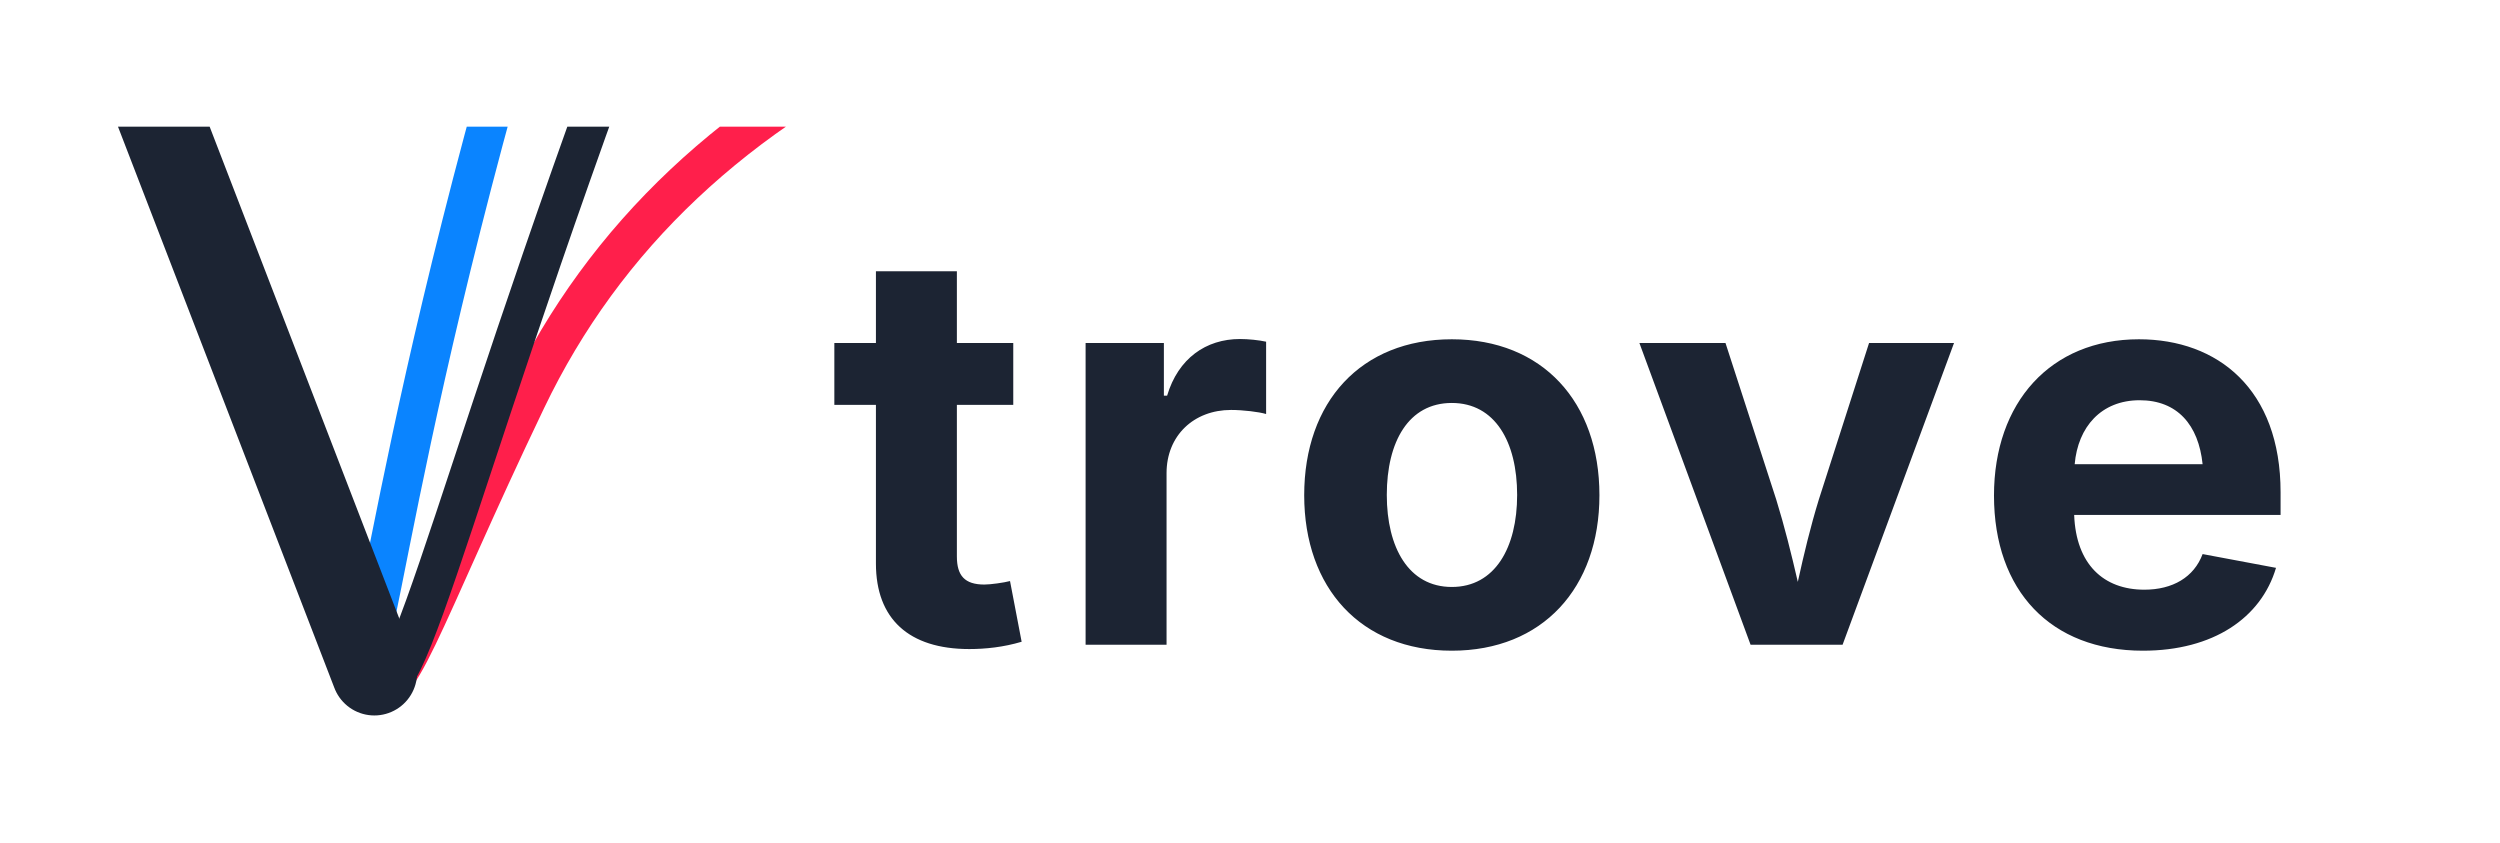
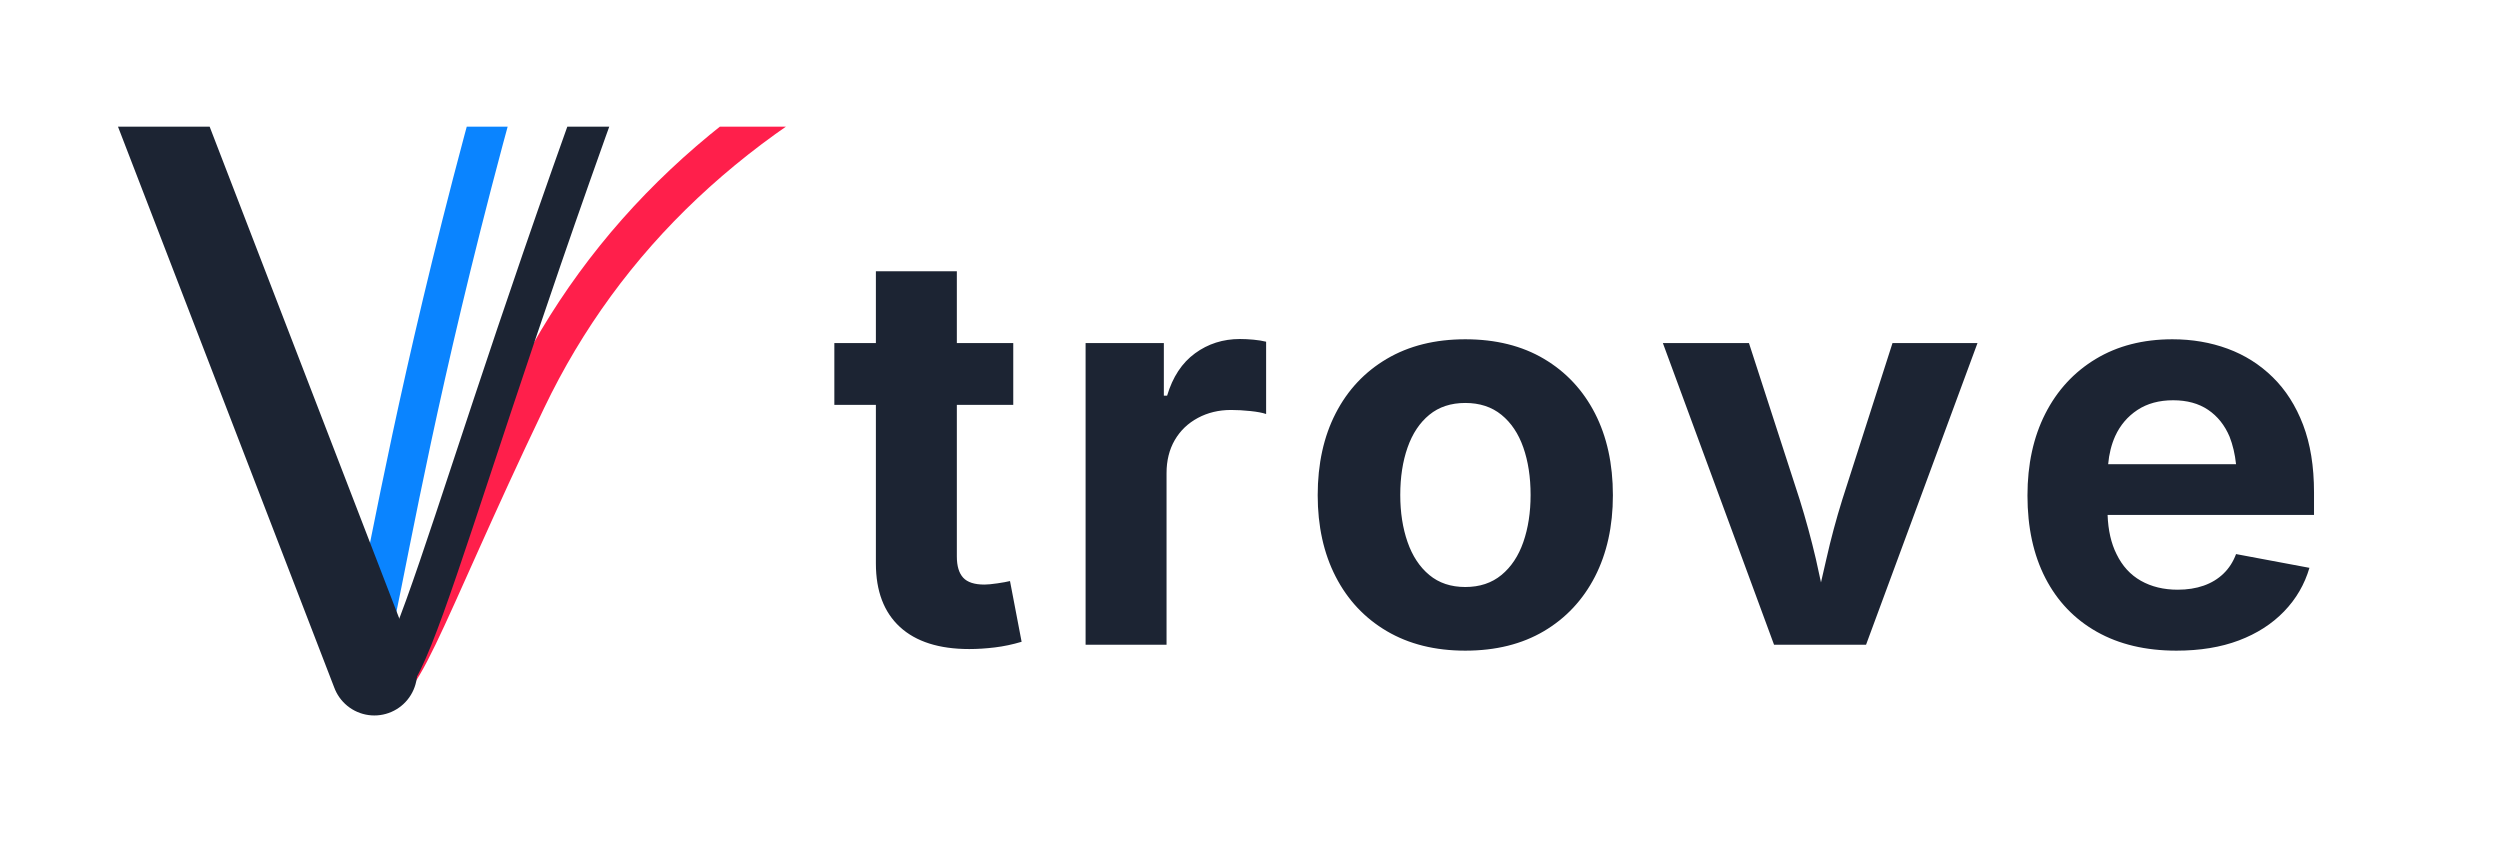
<svg xmlns="http://www.w3.org/2000/svg" viewBox="0 0 760 256" role="img" aria-label="trove">
  <style>.in{stroke:#1c2433}.o0{stroke:#0a84ff}.o1{stroke:#1c2433}.o2{stroke:#ff1f4b}.word{fill:#1c2433}</style>
  <defs>
    <clipPath id="clip">
      <rect x="-200" y="40" width="656" height="400" />
    </clipPath>
  </defs>
  <g transform="translate(-10.2 -1.5)">
    <g clip-path="url(#clip)">
      <path class="o2" d="M124 206 C129.52 220.33 138.29 189.59 170.18 123 Q205.88 48.45 290.54 9.66" fill="none" stroke-width="12" />
      <path class="o1" d="M124 206 C132.63 228.39 149.18 140.69 216.78 -34.64" fill="none" stroke-width="12" />
      <path class="o0" d="M117.47 203.48 C123.94 220.28 127.09 132.17 183.94 -47.31" fill="none" stroke-width="12" />
      <path class="in" d="M31.22 -34.64 L124 206" fill="none" stroke-width="26" stroke-linecap="round" />
    </g>
  </g>
-   <text class="word" x="252" y="196" font-family="system-ui, -apple-system, &quot;Segoe UI&quot;, sans-serif" font-size="168" font-weight="700" letter-spacing="6">trove</text>
+   <path class="word" d="M290.88 104.29L308.03 104.29L308.03 123.07L290.88 123.07L290.88 169.18Q290.88 173.52 292.81 175.62Q294.74 177.71 299.25 177.71Q300.64 177.71 303.19 177.34Q305.73 176.97 307.04 176.64L310.57 195.10Q306.47 196.33 302.41 196.82Q298.35 197.31 294.66 197.31Q280.88 197.31 273.57 190.59Q266.27 183.86 266.27 171.31L266.27 123.07L253.64 123.07L253.64 104.29L266.27 104.29L266.27 82.47L290.88 82.47M354.63 196L330.02 196L330.02 104.29L353.81 104.29L353.81 120.29L354.80 120.29Q357.34 111.75 363.29 107.41Q369.23 103.06 376.95 103.06Q378.83 103.06 381.05 103.26Q383.26 103.47 384.90 103.88L384.90 125.86Q383.26 125.29 380.14 124.96Q377.03 124.63 374.24 124.63Q368.66 124.63 364.15 127.05Q359.64 129.47 357.13 133.78Q354.63 138.09 354.63 143.83M445.45 197.80Q431.67 197.80 421.58 191.86Q411.49 185.91 406.04 175.29Q400.58 164.66 400.58 150.55Q400.58 136.28 406.04 125.66Q411.49 115.04 421.58 109.09Q431.67 103.14 445.45 103.14Q459.32 103.14 469.37 109.09Q479.41 115.04 484.87 125.66Q490.32 136.28 490.32 150.55Q490.32 164.66 484.87 175.29Q479.41 185.91 469.37 191.86Q459.32 197.80 445.45 197.80M445.45 178.45Q452.02 178.45 456.45 174.79Q460.88 171.14 463.09 164.79Q465.30 158.43 465.30 150.47Q465.30 142.35 463.09 136.04Q460.88 129.72 456.45 126.11Q452.02 122.50 445.45 122.50Q438.89 122.50 434.50 126.11Q430.11 129.72 427.90 136.04Q425.68 142.35 425.68 150.47Q425.68 158.43 427.90 164.79Q430.11 171.14 434.50 174.79Q438.89 178.45 445.45 178.45M567.28 196L539.31 196L505.51 104.29L531.68 104.29L547.10 151.87Q549.89 160.81 552.02 169.91Q552.76 173.44 553.58 177.05Q554.40 173.44 555.22 169.91Q557.27 160.81 560.06 151.87L575.32 104.29L601.16 104.29M661.63 197.80Q647.60 197.80 637.43 192.06Q627.26 186.32 621.80 175.74Q616.35 165.16 616.35 150.64Q616.35 136.45 621.76 125.78Q627.18 115.12 637.10 109.13Q647.03 103.14 660.40 103.14Q669.42 103.14 677.21 106.01Q685.01 108.88 690.91 114.67Q696.82 120.45 700.14 129.14Q703.46 137.84 703.46 149.65L703.46 156.54L640.71 156.54Q640.96 163.52 643.42 168.44Q646.04 173.85 650.84 176.56Q655.64 179.27 662.04 179.27Q666.39 179.27 669.91 178.04Q673.44 176.80 675.94 174.38Q678.45 171.96 679.76 168.44L702.07 172.62Q699.86 180.17 694.36 185.87Q688.86 191.57 680.62 194.69Q672.38 197.80 661.63 197.80M640.88 141.12L679.76 141.12Q679.27 136.53 677.79 132.75Q675.57 127.50 671.27 124.59Q666.96 121.68 660.64 121.68Q654.25 121.68 649.78 124.63Q645.30 127.59 643.01 132.59Q641.29 136.45 640.88 141.12" />
</svg>
